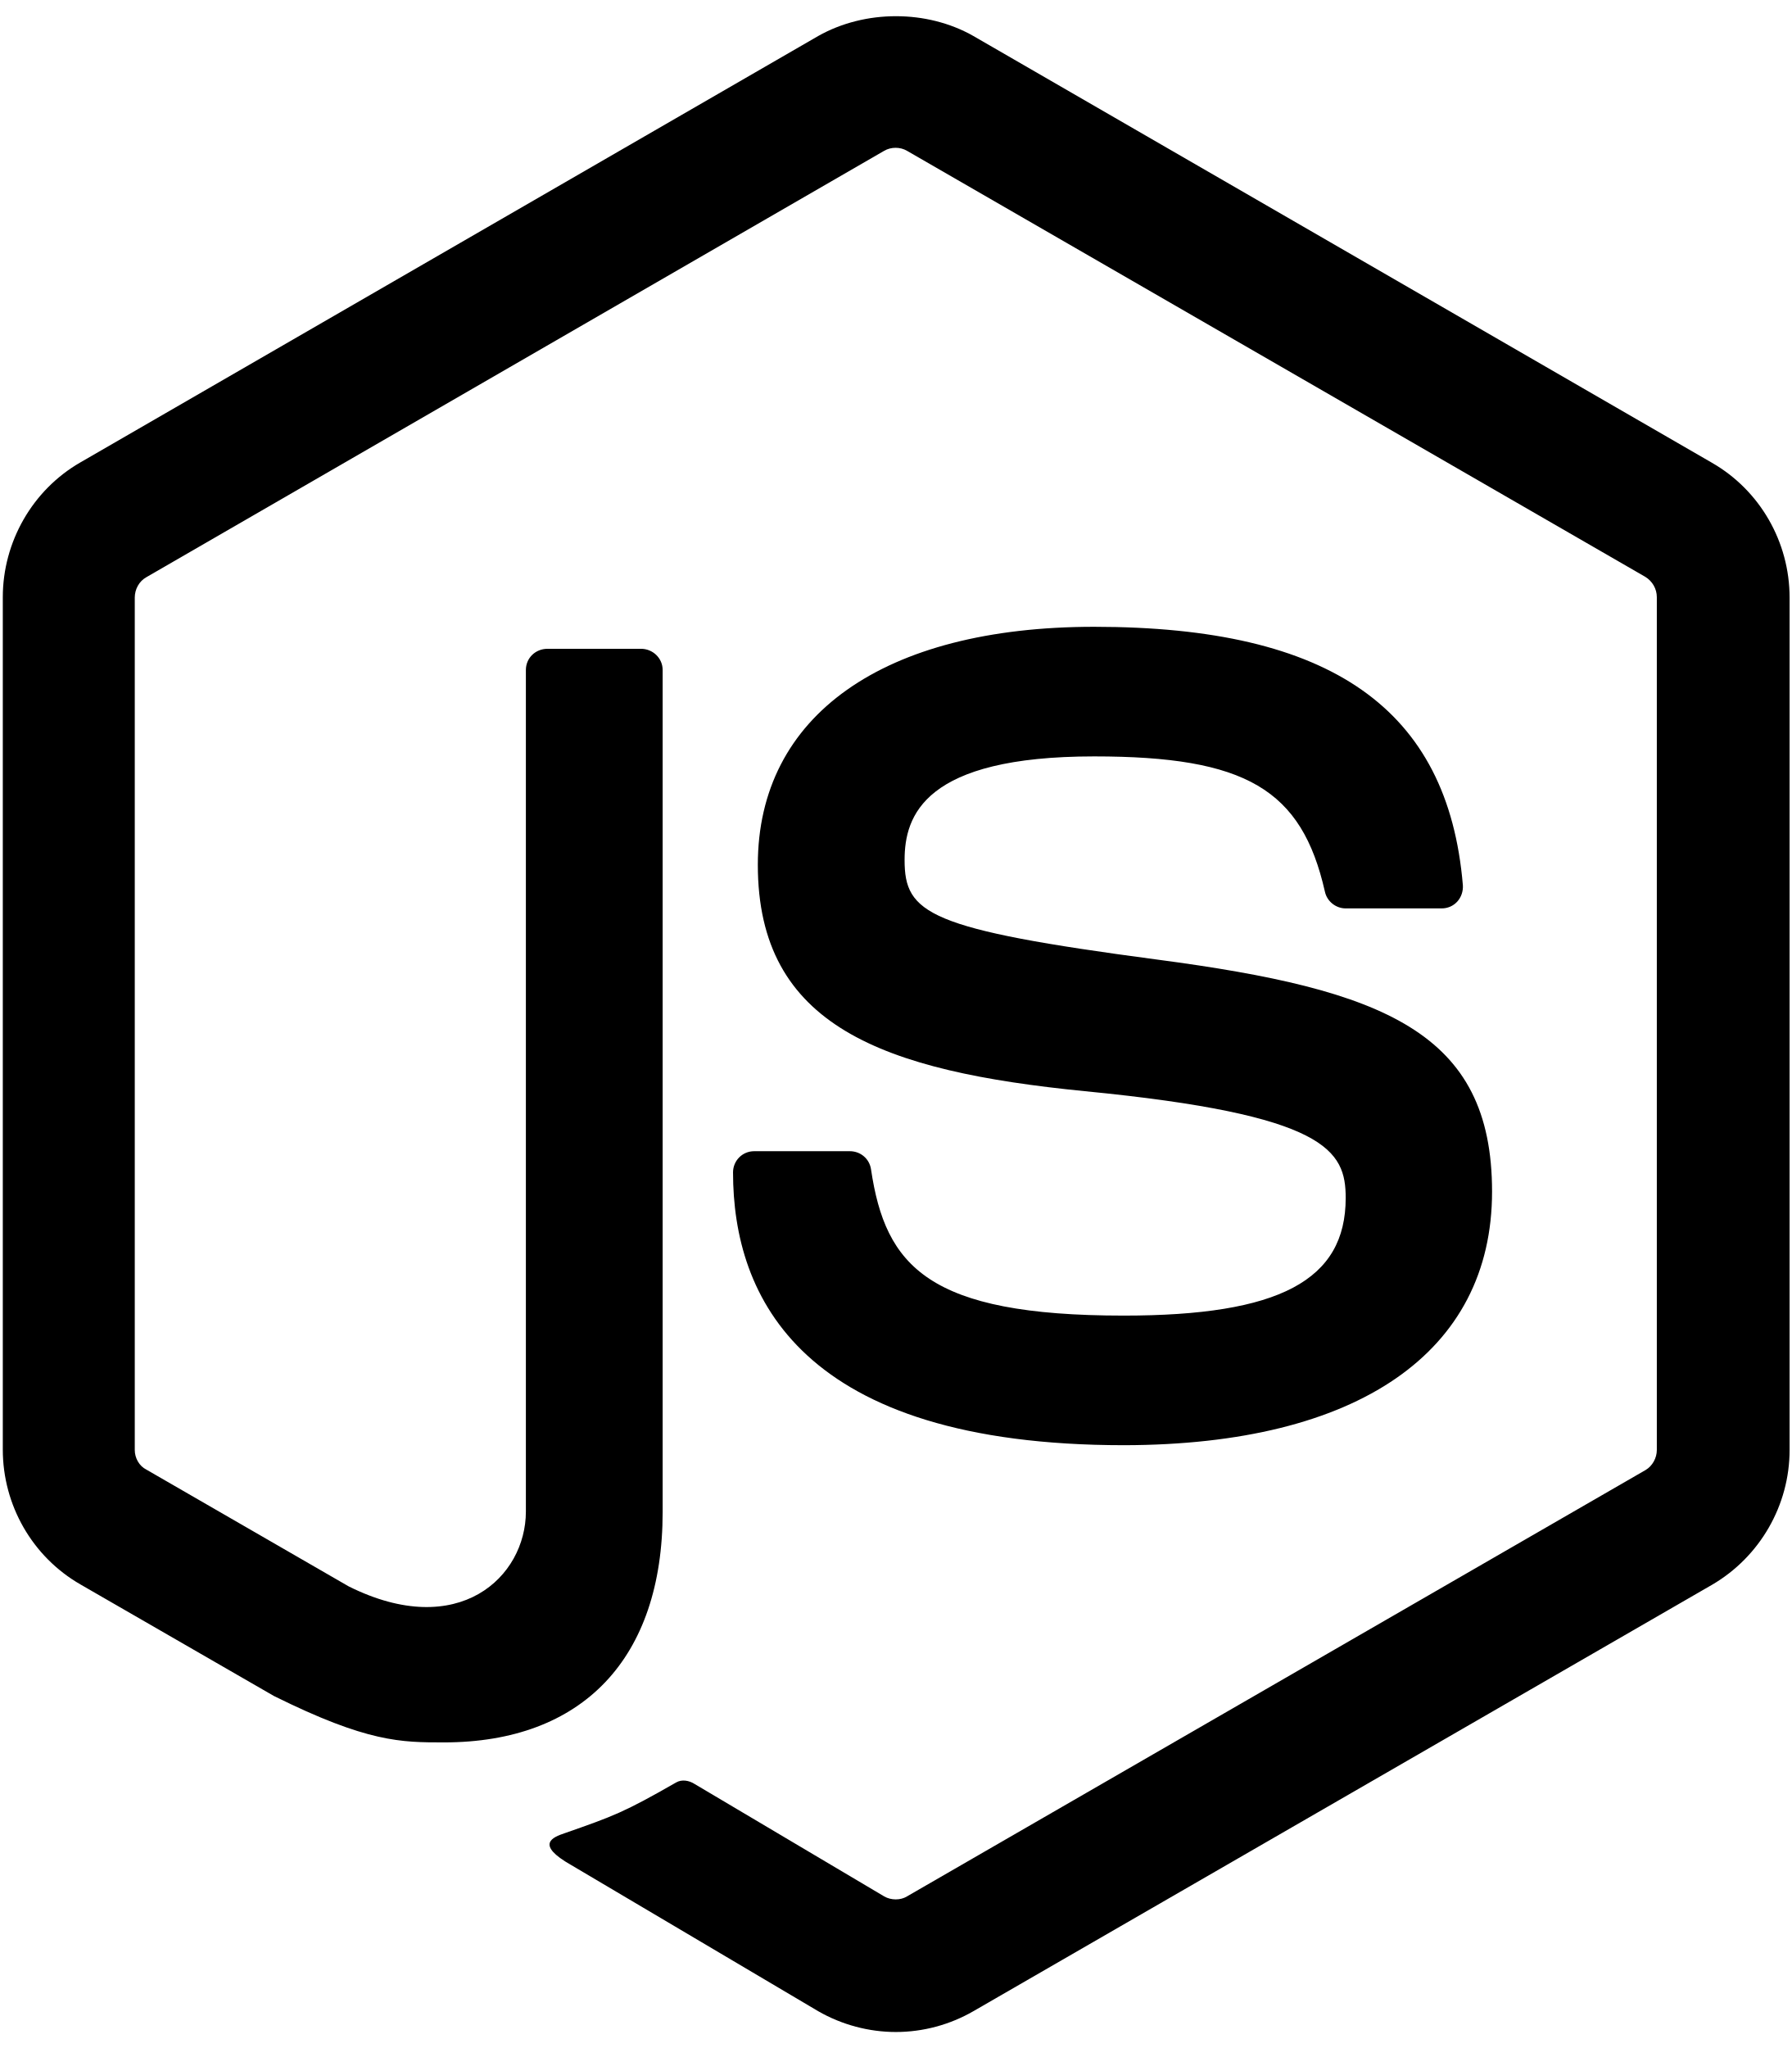
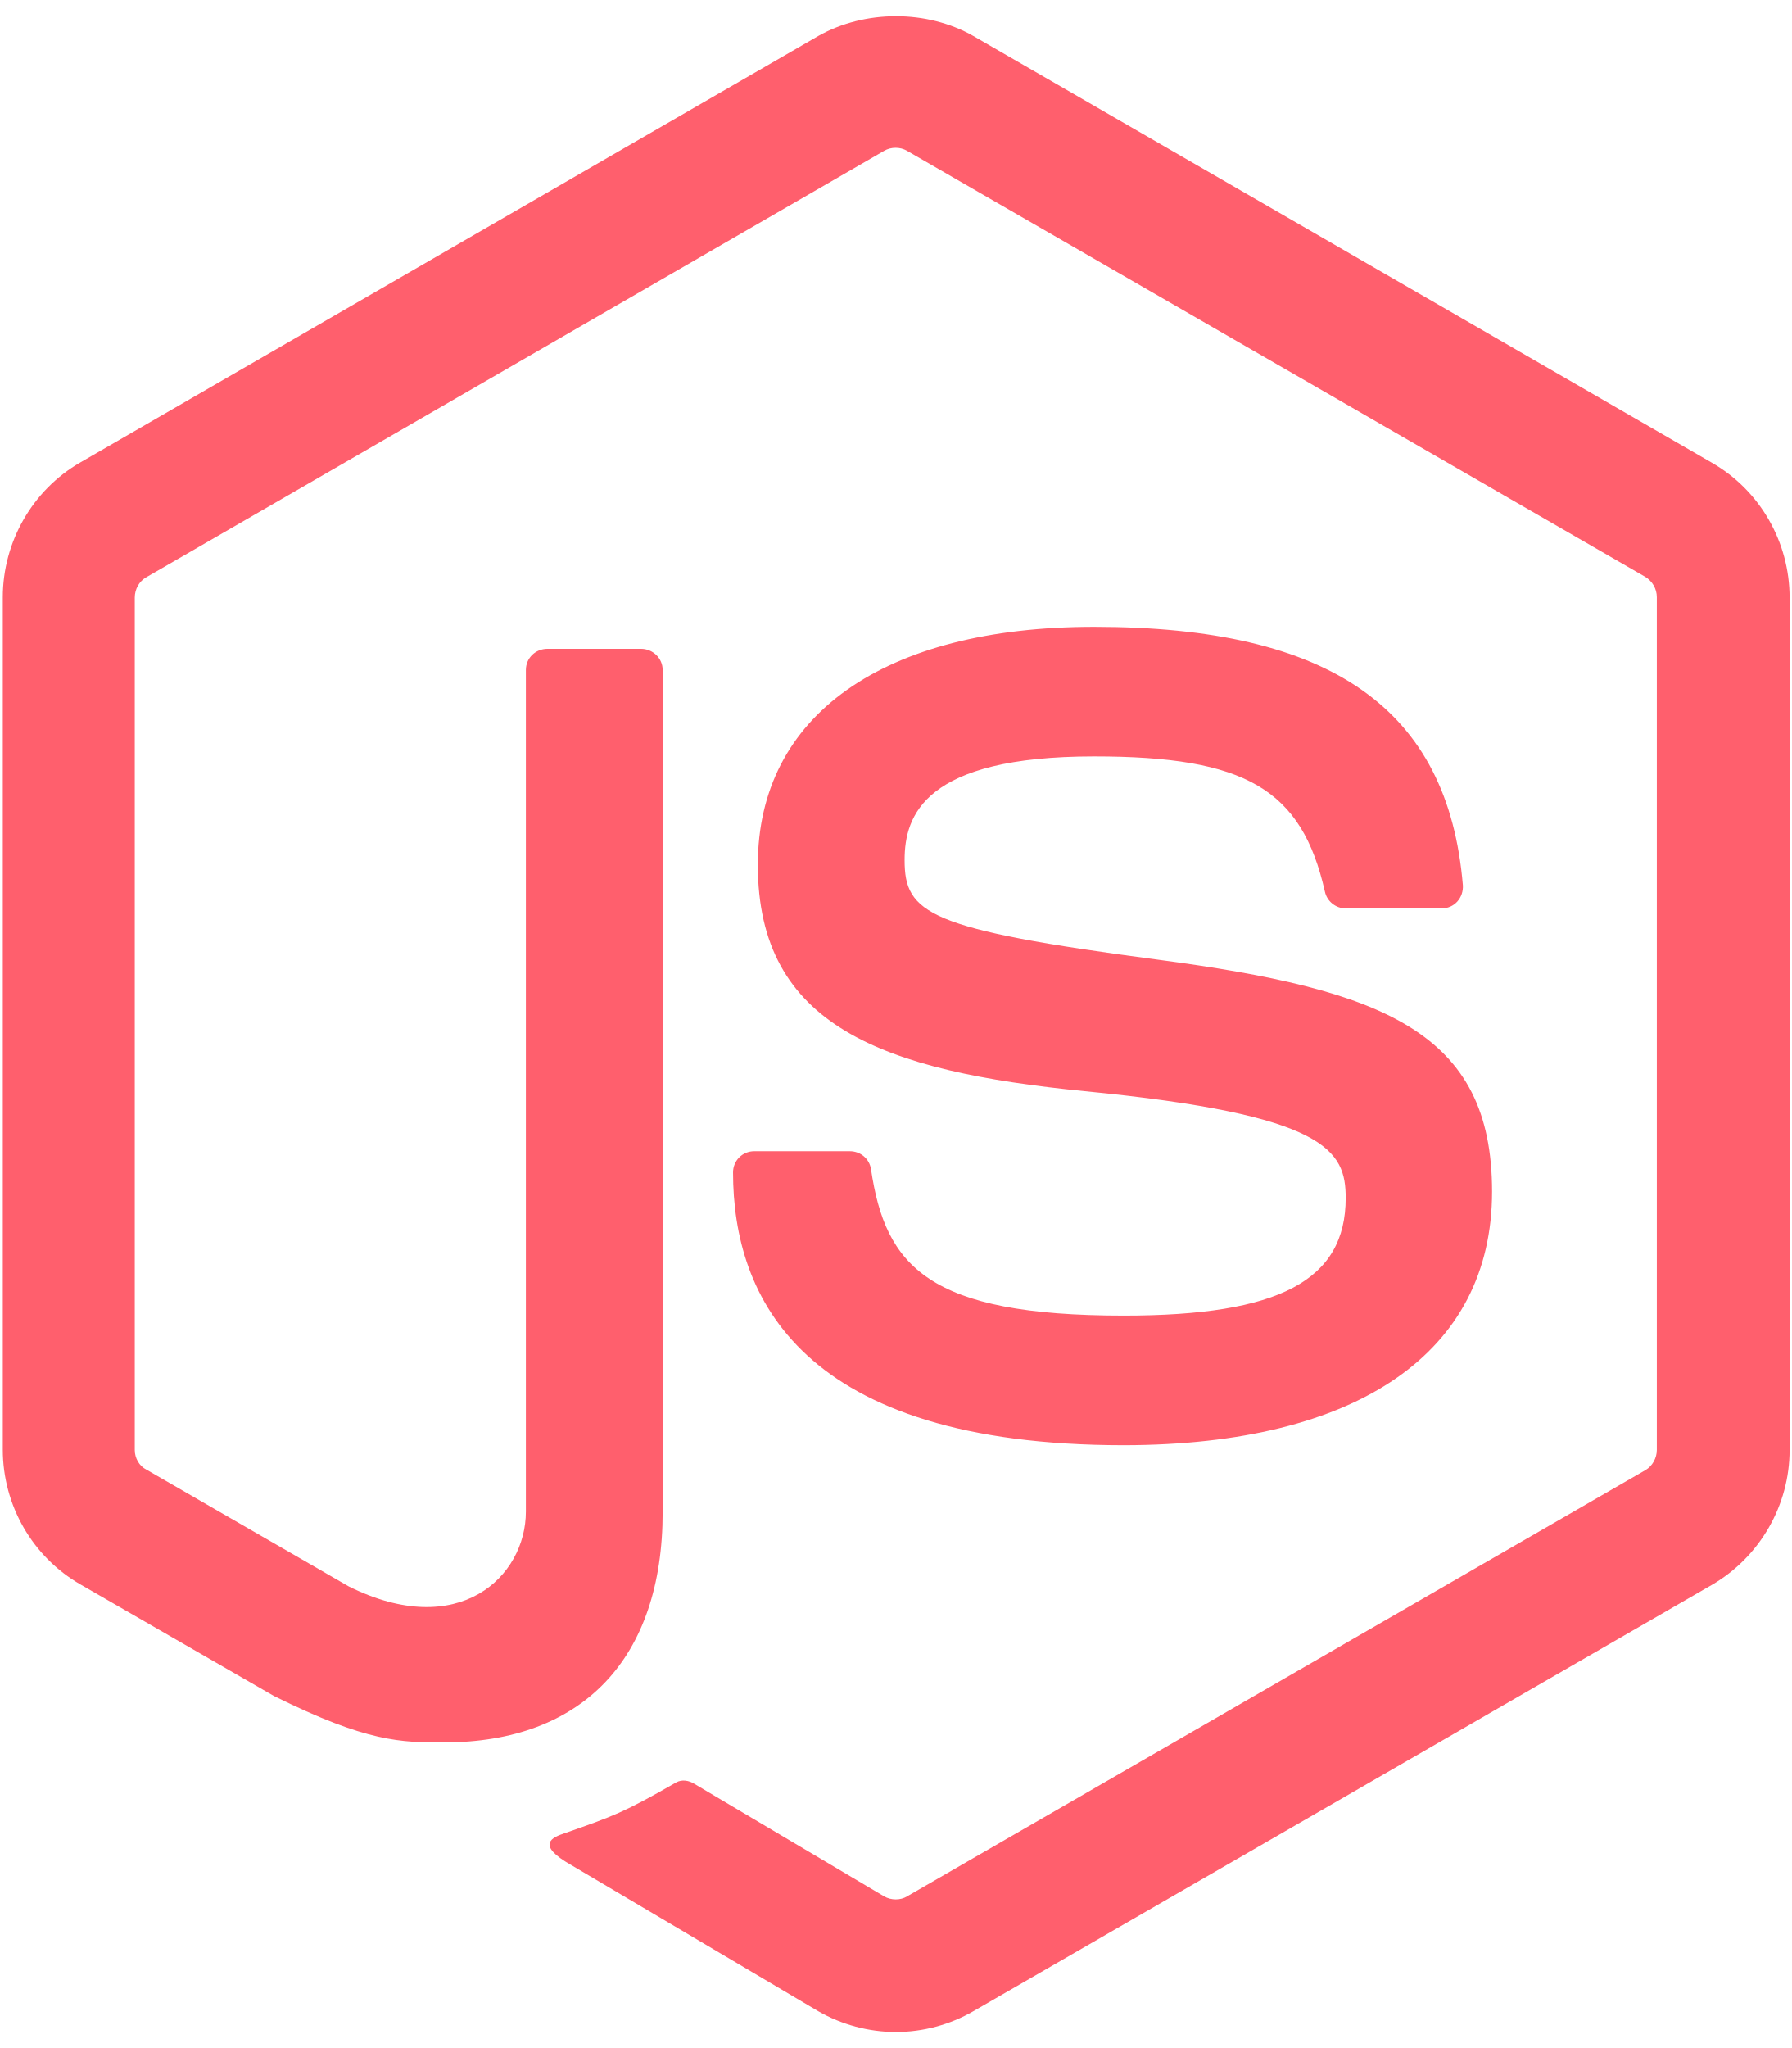
<svg xmlns="http://www.w3.org/2000/svg" viewBox="0 0 448 512">
-   <path d="M224 508c-6.7 0-13.5-1.8-19.4-5.2l-61.7-36.5c-9.2-5.2-4.7-7-1.7-8 12.3-4.3 14.8-5.2 27.9-12.7 1.4-.8 3.2-.5 4.6.4l47.4 28.1c1.7 1 4.1 1 5.7 0l184.7-106.6c1.7-1 2.8-3 2.8-5V149.3c0-2.1-1.1-4-2.9-5.1L226.8 37.7c-1.7-1-4-1-5.7 0L36.6 144.3c-1.8 1-2.9 3-2.9 5.1v213.1c0 2 1.1 4 2.9 4.9l50.6 29.2c27.5 13.7 44.3-2.4 44.3-18.7V167.5c0-3 2.4-5.3 5.4-5.3h23.4c2.9 0 5.4 2.3 5.4 5.3V378c0 36.6-20 57.6-54.7 57.6-10.7 0-19.1 0-42.5-11.6l-48.4-27.9C8.1 389.2.7 376.3.7 362.4V149.3c0-13.8 7.4-26.8 19.4-33.7L204.6 9c11.7-6.6 27.2-6.6 38.8 0l184.7 106.7c12 6.9 19.4 19.8 19.4 33.7v213.1c0 13.8-7.4 26.7-19.4 33.7L243.4 502.8c-5.9 3.4-12.6 5.2-19.4 5.2zm149.1-210.1c0-39.9-27-50.5-83.7-58-57.4-7.6-63.2-11.5-63.2-24.9 0-11.1 4.9-25.9 47.4-25.9 37.9 0 51.9 8.2 57.7 33.8.5 2.4 2.7 4.2 5.2 4.2h24c1.5 0 2.9-.6 3.9-1.7s1.5-2.6 1.4-4.1c-3.7-44.1-33-64.6-92.2-64.6-52.7 0-84.1 22.2-84.1 59.5 0 40.4 31.3 51.6 81.8 56.6 60.5 5.9 65.2 14.8 65.2 26.7 0 20.6-16.6 29.4-55.5 29.4-48.9 0-59.6-12.3-63.2-36.6-.4-2.6-2.6-4.5-5.3-4.5h-23.9c-3 0-5.3 2.4-5.3 5.3 0 31.1 16.9 68.2 97.8 68.2 58.4-.1 92-23.2 92-63.4z" />
+   <path d="M224 508c-6.7 0-13.5-1.8-19.4-5.2l-61.7-36.5c-9.2-5.2-4.7-7-1.7-8 12.3-4.3 14.8-5.2 27.9-12.7 1.4-.8 3.2-.5 4.6.4l47.4 28.1c1.7 1 4.1 1 5.7 0l184.7-106.6c1.7-1 2.8-3 2.8-5V149.3c0-2.1-1.1-4-2.9-5.1L226.8 37.7c-1.7-1-4-1-5.7 0L36.6 144.3c-1.8 1-2.9 3-2.9 5.1v213.1c0 2 1.1 4 2.9 4.9l50.6 29.2c27.5 13.7 44.3-2.4 44.3-18.7V167.5c0-3 2.4-5.3 5.4-5.3h23.4c2.9 0 5.4 2.3 5.4 5.3V378c0 36.6-20 57.6-54.7 57.6-10.7 0-19.1 0-42.5-11.6l-48.4-27.9C8.1 389.2.7 376.3.7 362.4V149.3c0-13.8 7.4-26.8 19.4-33.7L204.6 9c11.7-6.6 27.2-6.6 38.8 0l184.7 106.7c12 6.9 19.4 19.8 19.4 33.7v213.1c0 13.8-7.4 26.7-19.4 33.7L243.4 502.8c-5.9 3.4-12.6 5.2-19.4 5.2zm149.1-210.1c0-39.9-27-50.5-83.7-58-57.4-7.6-63.2-11.5-63.2-24.9 0-11.1 4.9-25.9 47.4-25.9 37.9 0 51.9 8.2 57.7 33.8.5 2.4 2.7 4.2 5.2 4.2h24c1.5 0 2.9-.6 3.9-1.7s1.5-2.6 1.4-4.1c-3.7-44.1-33-64.6-92.2-64.6-52.7 0-84.1 22.2-84.1 59.5 0 40.4 31.3 51.6 81.8 56.6 60.5 5.9 65.2 14.8 65.2 26.7 0 20.6-16.6 29.4-55.5 29.4-48.9 0-59.6-12.3-63.2-36.6-.4-2.6-2.6-4.5-5.3-4.5h-23.9c-3 0-5.3 2.4-5.3 5.3 0 31.1 16.9 68.2 97.8 68.2 58.4-.1 92-23.2 92-63.4z" fill="#FF5F6D" />
</svg>
